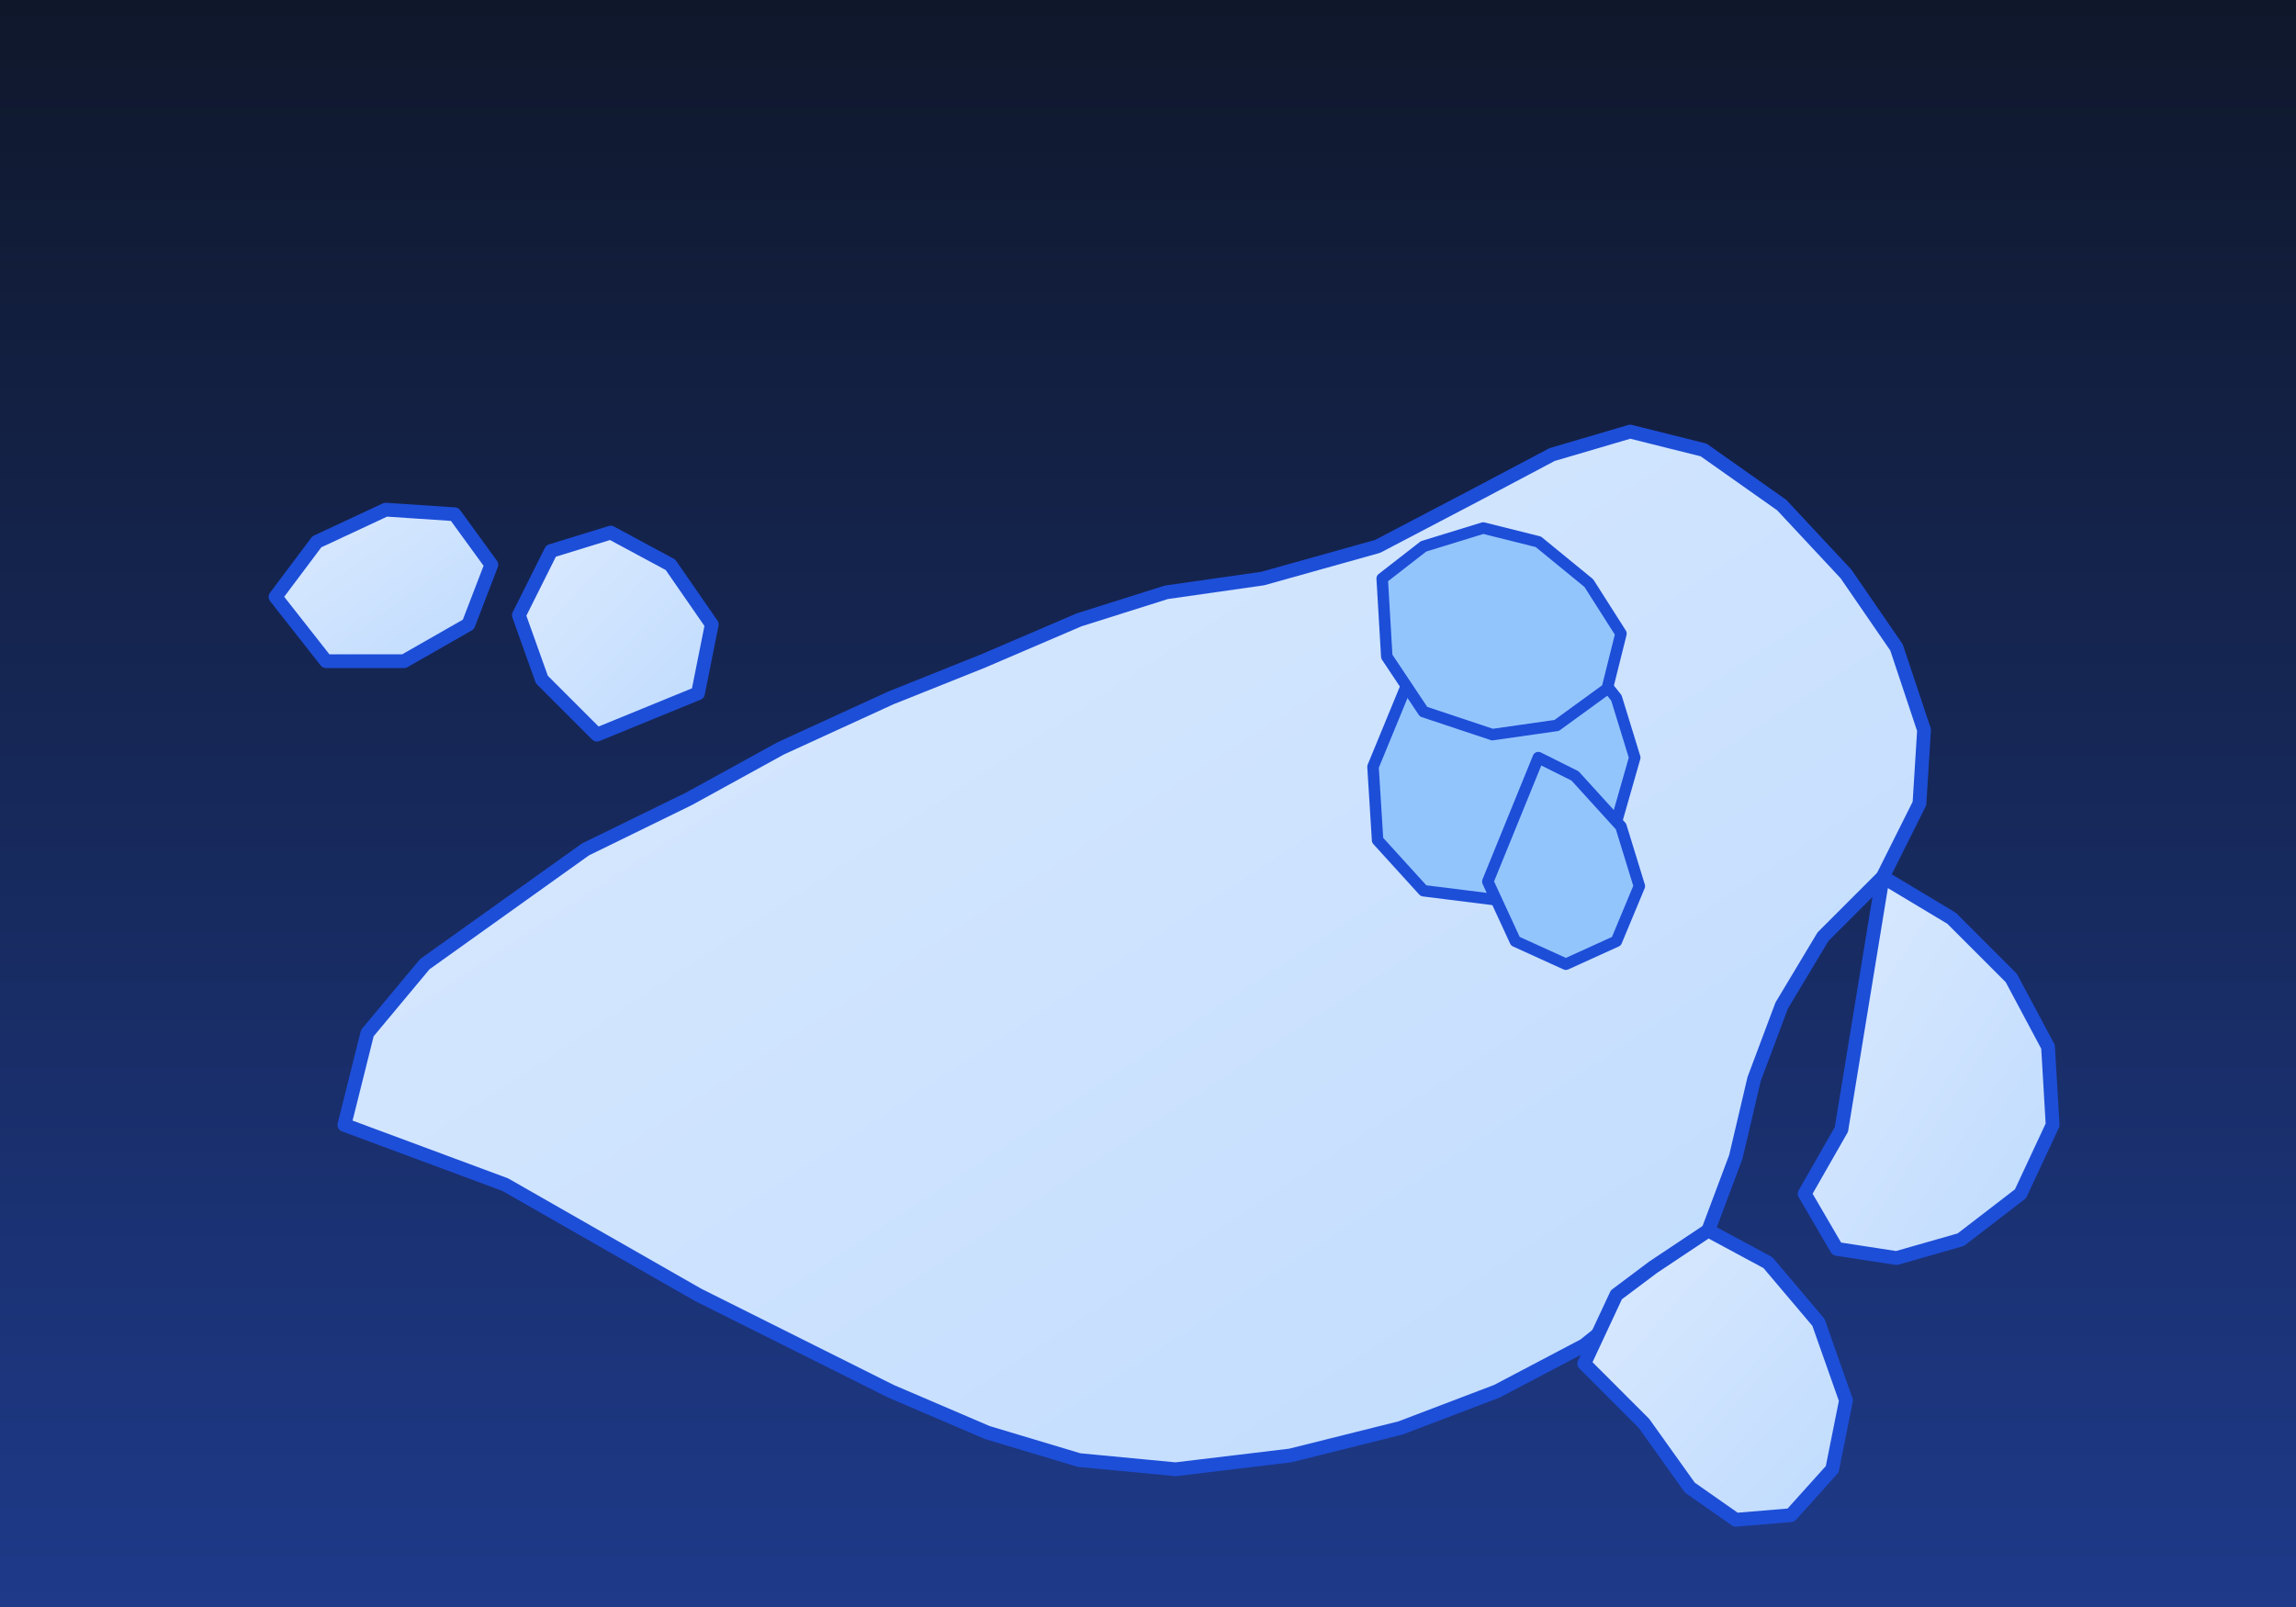
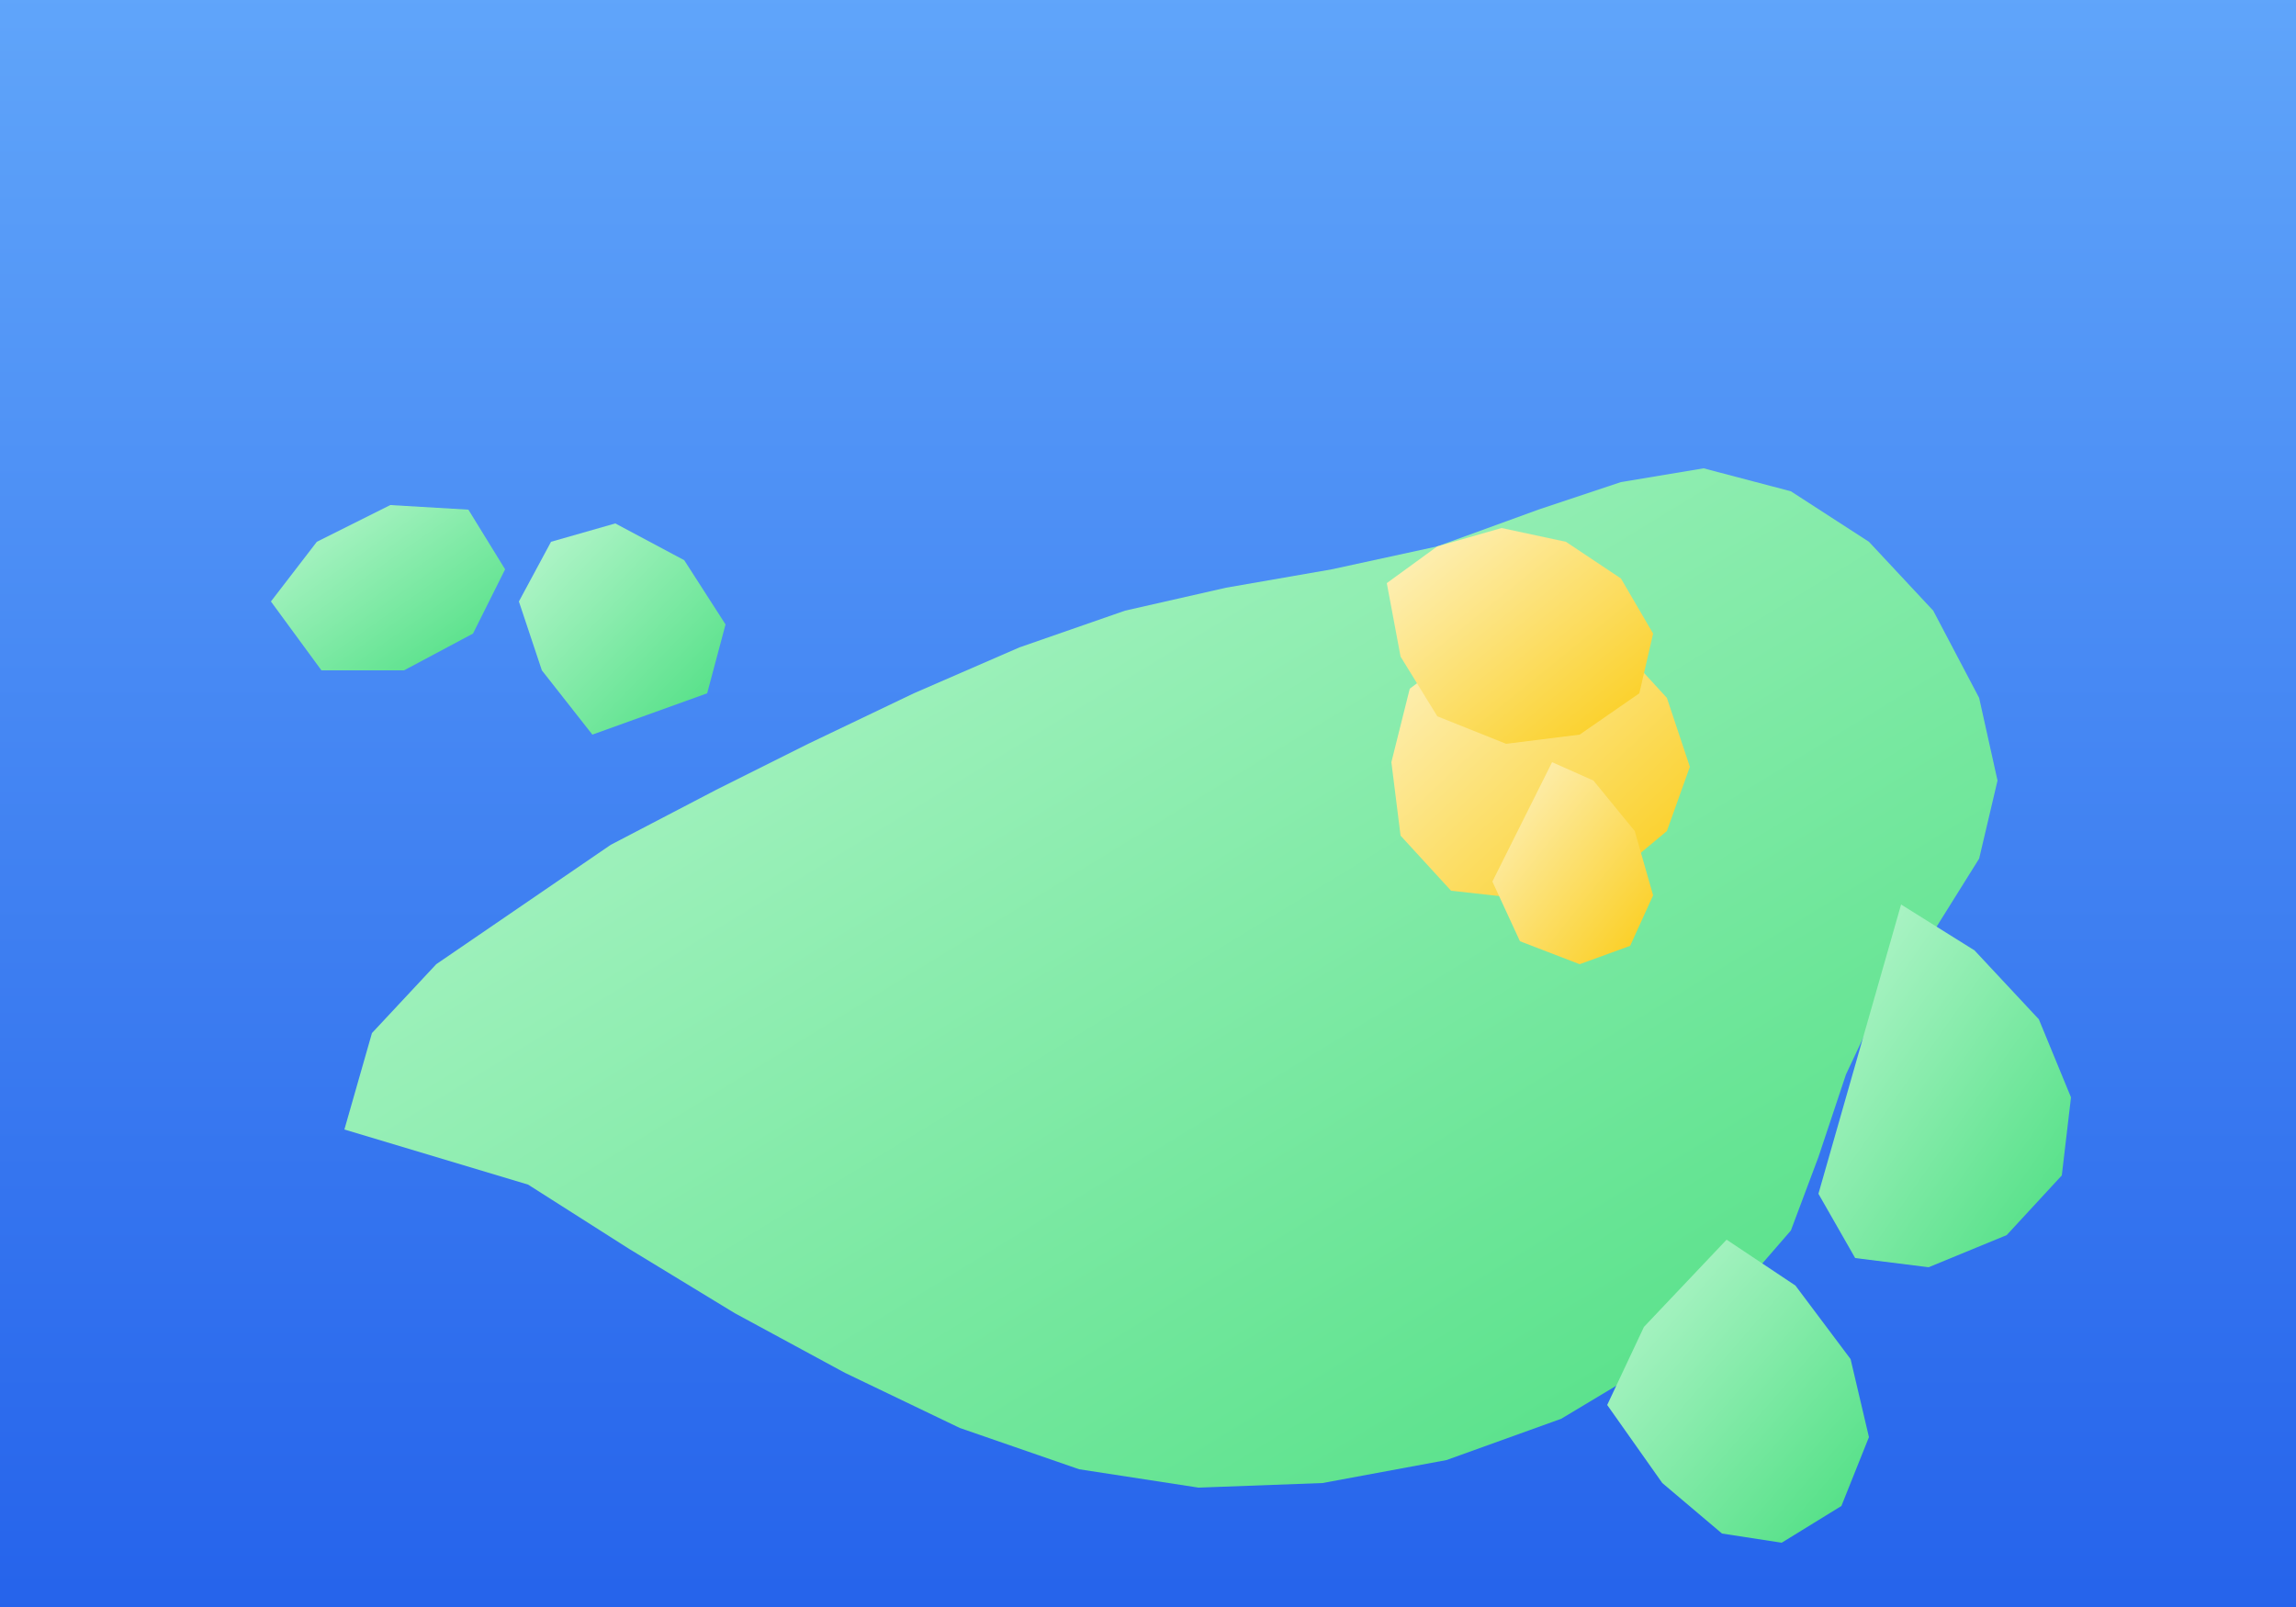
- <svg xmlns="http://www.w3.org/2000/svg" viewBox="0 0 1000 700" role="img" aria-label="Mapa simplificat d'Europa">
+ <svg xmlns="http://www.w3.org/2000/svg" viewBox="0 0 1000 700" role="img" aria-label="Mapa simplificat d'Europa amb colors verds i mar blau">
  <defs>
    <linearGradient id="sea" x1="0" x2="0" y1="0" y2="1">
-       <stop offset="0" stop-color="#0f172a" />
-       <stop offset="1" stop-color="#1e3a8a" />
+       <stop offset="0" stop-color="#60a5fa" />
+       <stop offset="1" stop-color="#2563eb" />
    </linearGradient>
    <linearGradient id="land" x1="0" x2="1" y1="0" y2="1">
-       <stop offset="0" stop-color="#dbeafe" />
-       <stop offset="1" stop-color="#bfdbfe" />
+       <stop offset="0" stop-color="#bbf7d0" />
+       <stop offset="1" stop-color="#4ade80" />
+     </linearGradient>
+     <linearGradient id="highlight" x1="0" x2="1" y1="0" y2="1">
+       <stop offset="0" stop-color="#fef3c7" />
+       <stop offset="1" stop-color="#facc15" />
    </linearGradient>
  </defs>
  <rect width="1000" height="700" fill="url(#sea)" />
-   <g fill="url(#land)" stroke="#1d4ed8" stroke-width="6" stroke-linejoin="round" stroke-linecap="round">
-     <path d="M150 490 L160 450 L185 420 L220 395 L255 370 L300 348 L340 326 L388 304 L428 288 L470 270 L508 258 L550 252 L600 238 L642 216 L676 198 L710 188 L742 196 L776 220 L804 250 L826 282 L838 318 L836 350 L820 382 L794 408 L776 438 L764 470 L756 504 L744 536 L720 562 L690 586 L652 606 L610 622 L562 634 L512 640 L470 636 L430 624 L388 606 L348 586 L304 564 L262 540 L220 516 Z" />
-     <path d="M744 536 L770 550 L792 576 L804 610 L798 640 L780 660 L756 662 L736 648 L716 620 L690 594 L704 564 L720 552 Z" />
-     <path d="M820 382 L850 400 L876 426 L892 456 L894 490 L880 520 L854 540 L826 548 L800 544 L786 520 L802 492 Z" />
-     <path d="M260 320 L236 296 L226 268 L240 240 L266 232 L292 246 L310 272 L304 302 Z" />
-     <path d="M120 260 L138 236 L168 222 L198 224 L214 246 L204 272 L176 288 L142 288 Z" />
+   <g fill="url(#land)" stroke="none">
+     <path d="M150 492 L162 450 L190 420 L228 394 L266 368 L312 344 L352 324 L398 302 L444 282 L490 266 L534 256 L580 248 L626 238 L670 222 L706 210 L742 204 L780 214 L814 236 L842 266 L862 304 L870 340 L862 374 L842 406 L820 434 L804 468 L792 504 L780 536 L754 566 L720 594 L680 618 L630 636 L576 646 L522 648 L470 640 L418 622 L368 598 L320 572 L274 544 L230 516 Z" />
+     <path d="M752 540 L782 560 L806 592 L814 626 L802 656 L776 672 L750 668 L724 646 L700 612 L716 578 Z" />
+     <path d="M828 394 L860 414 L888 444 L902 478 L898 512 L874 538 L840 552 L808 548 L792 520 Z" />
+     <path d="M258 320 L236 292 L226 262 L240 236 L268 228 L298 244 L316 272 L308 302 Z" />
+     <path d="M118 262 L138 236 L170 220 L204 222 L220 248 L206 276 L176 292 L140 292 Z" />
  </g>
-   <g fill="#93c5fd" stroke="#1d4ed8" stroke-width="5" stroke-linejoin="round" stroke-linecap="round">
-     <path d="M612 300 L640 280 L666 276 L688 284 L704 304 L712 330 L704 358 L684 380 L652 392 L620 388 L600 366 L598 334 Z" />
-     <path d="M670 330 L686 338 L706 360 L714 386 L704 410 L682 420 L660 410 L648 384 Z" />
-     <path d="M602 252 L620 238 L646 230 L670 236 L692 254 L706 276 L700 300 L678 316 L650 320 L620 310 L604 286 Z" />
+   <g fill="url(#highlight)" stroke="none">
+     <path d="M614 300 L646 276 L676 270 L704 280 L726 304 L736 334 L726 362 L702 382 L668 392 L632 388 L610 364 L606 332 Z" />
+     <path d="M676 332 L694 340 L712 362 L720 390 L710 412 L688 420 L662 410 L650 384 Z" />
+     <path d="M604 254 L626 238 L654 230 L682 236 L706 252 L720 276 L714 302 L688 320 L656 324 L626 312 L610 286 Z" />
  </g>
</svg>
